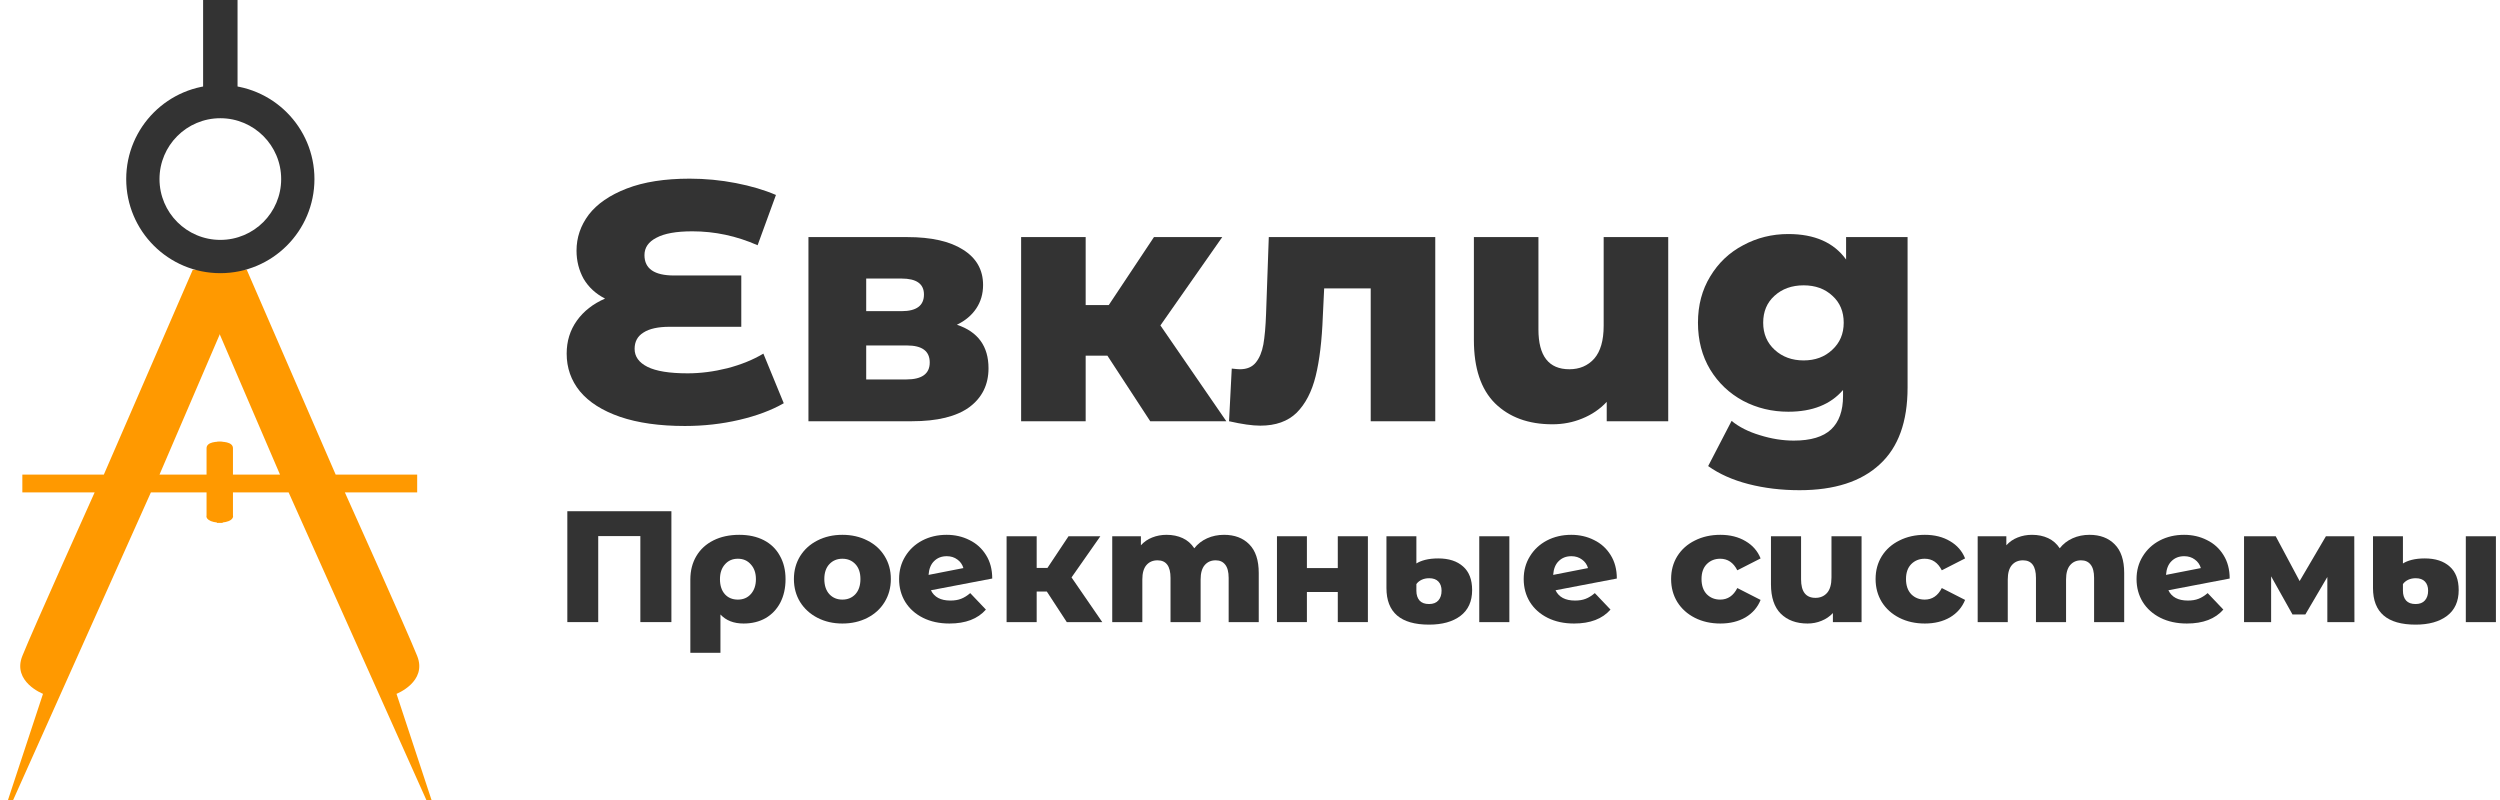
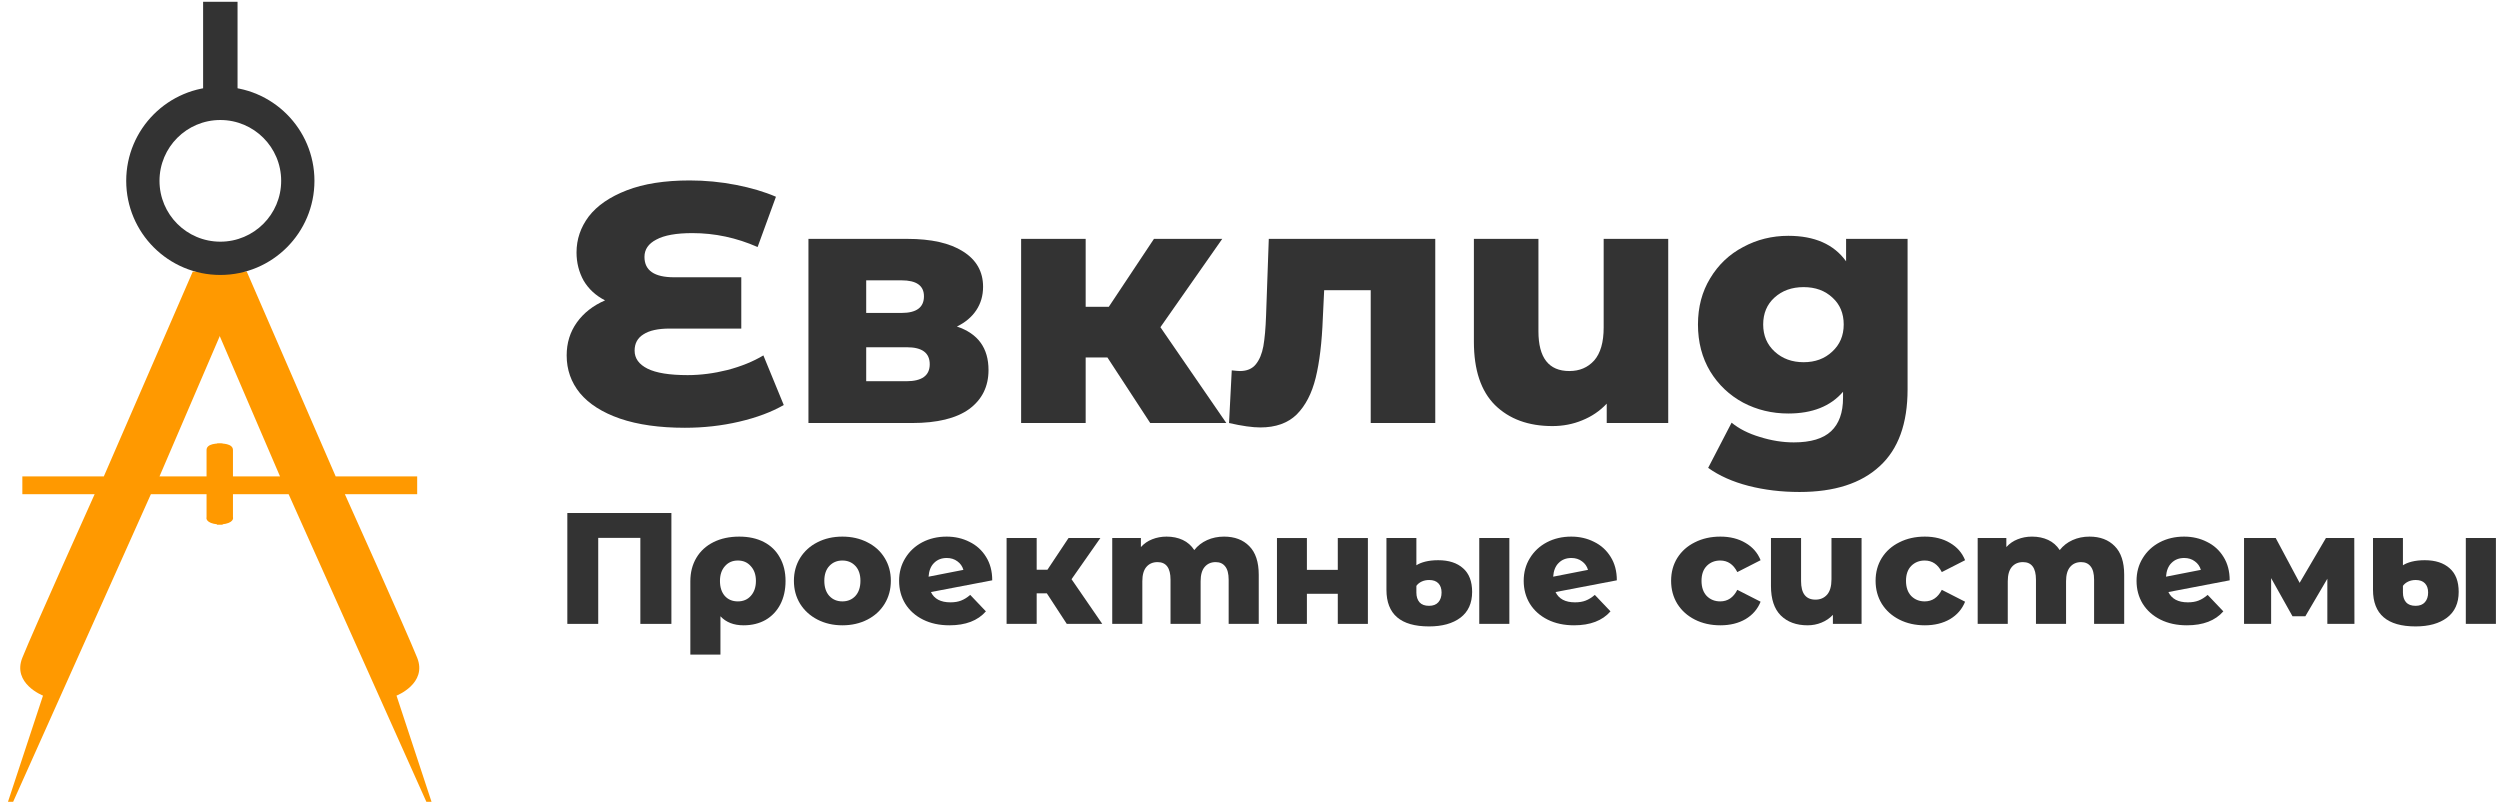
- <svg xmlns="http://www.w3.org/2000/svg" width="225" height="72" viewBox="0 0 225 72" fill="none">
+ <svg xmlns="http://www.w3.org/2000/svg" width="224" height="72" viewBox="0 0 225 72" fill="none">
  <path d="M70.538 36.291C69.438 36.922 68.103 37.422 66.533 37.789C64.963 38.156 63.333 38.339 61.641 38.339C59.358 38.339 57.411 38.064 55.801 37.514C54.211 36.963 53.008 36.199 52.193 35.22C51.398 34.242 51 33.111 51 31.826C51 30.705 51.306 29.716 51.917 28.86C52.529 28.004 53.375 27.342 54.455 26.873C53.619 26.445 52.977 25.854 52.529 25.099C52.101 24.325 51.887 23.479 51.887 22.561C51.887 21.379 52.254 20.299 52.987 19.32C53.742 18.342 54.883 17.557 56.412 16.966C57.941 16.375 59.827 16.079 62.069 16.079C63.475 16.079 64.862 16.212 66.227 16.477C67.593 16.742 68.796 17.099 69.835 17.547L68.184 22.072C66.288 21.236 64.332 20.819 62.313 20.819C60.866 20.819 59.786 21.012 59.072 21.4C58.359 21.767 58.002 22.286 58.002 22.959C58.002 24.182 58.889 24.794 60.662 24.794H66.716V29.411H60.265C59.225 29.411 58.44 29.584 57.91 29.93C57.38 30.257 57.115 30.746 57.115 31.398C57.115 32.091 57.503 32.632 58.277 33.019C59.052 33.406 60.255 33.6 61.885 33.6C63.047 33.6 64.24 33.447 65.463 33.141C66.706 32.815 67.787 32.377 68.704 31.826L70.538 36.291Z" fill="#333333" />
  <path d="M86.122 29.227C88.018 29.859 88.966 31.164 88.966 33.141C88.966 34.629 88.385 35.801 87.223 36.657C86.061 37.493 84.349 37.911 82.086 37.911H72.76V21.338H81.658C83.819 21.338 85.49 21.716 86.673 22.47C87.876 23.224 88.477 24.284 88.477 25.65C88.477 26.445 88.273 27.148 87.865 27.76C87.458 28.371 86.877 28.86 86.122 29.227ZM77.958 28.004H81.138C82.484 28.004 83.156 27.505 83.156 26.506C83.156 25.548 82.484 25.069 81.138 25.069H77.958V28.004ZM81.567 34.15C82.973 34.15 83.676 33.641 83.676 32.621C83.676 31.602 82.993 31.092 81.628 31.092H77.958V34.15H81.567Z" fill="#333333" />
  <path d="M99.667 32.01H97.71V37.911H91.901V21.338H97.71V27.454H99.79L103.856 21.338H110.002L104.437 29.288L110.369 37.911H103.52L99.667 32.01Z" fill="#333333" />
  <path d="M129.174 21.338V37.911H123.364V25.956H119.175L119.053 28.493C118.971 30.654 118.757 32.438 118.411 33.844C118.064 35.251 117.493 36.352 116.698 37.147C115.903 37.921 114.813 38.309 113.427 38.309C112.713 38.309 111.775 38.176 110.613 37.911L110.858 33.172C111.225 33.212 111.47 33.233 111.592 33.233C112.224 33.233 112.703 33.029 113.029 32.621C113.355 32.214 113.579 31.673 113.702 31.001C113.824 30.308 113.906 29.39 113.946 28.249L114.191 21.338H129.174Z" fill="#333333" />
  <path d="M150.14 21.338V37.911H144.605V36.168C143.994 36.821 143.26 37.32 142.404 37.666C141.568 38.013 140.671 38.186 139.713 38.186C137.552 38.186 135.83 37.554 134.545 36.291C133.282 35.027 132.65 33.131 132.65 30.603V21.338H138.459V29.655C138.459 32.04 139.387 33.233 141.242 33.233C142.159 33.233 142.903 32.917 143.474 32.285C144.045 31.633 144.33 30.644 144.33 29.319V21.338H150.14Z" fill="#333333" />
  <path d="M171.682 21.338V34.884C171.682 37.962 170.847 40.266 169.175 41.794C167.504 43.343 165.098 44.118 161.959 44.118C160.328 44.118 158.799 43.935 157.372 43.568C155.946 43.201 154.733 42.661 153.734 41.947L155.844 37.88C156.516 38.431 157.362 38.859 158.382 39.165C159.421 39.491 160.44 39.654 161.439 39.654C162.968 39.654 164.089 39.318 164.803 38.645C165.516 37.972 165.873 36.973 165.873 35.648V35.098C164.752 36.403 163.111 37.055 160.95 37.055C159.482 37.055 158.127 36.729 156.883 36.076C155.64 35.404 154.651 34.466 153.917 33.263C153.183 32.04 152.817 30.634 152.817 29.044C152.817 27.474 153.183 26.088 153.917 24.885C154.651 23.662 155.64 22.725 156.883 22.072C158.127 21.4 159.482 21.063 160.95 21.063C163.315 21.063 165.047 21.828 166.148 23.357V21.338H171.682ZM162.326 32.438C163.366 32.438 164.222 32.122 164.894 31.49C165.587 30.858 165.934 30.043 165.934 29.044C165.934 28.045 165.598 27.24 164.925 26.628C164.252 25.996 163.386 25.68 162.326 25.68C161.266 25.68 160.389 25.996 159.696 26.628C159.024 27.24 158.687 28.045 158.687 29.044C158.687 30.043 159.034 30.858 159.727 31.49C160.42 32.122 161.286 32.438 162.326 32.438Z" fill="#333333" />
  <path d="M60.426 46.01V55.989H57.632V48.248H53.84V55.989H51.06V46.01H60.426Z" fill="#333333" />
  <path d="M66.536 48.134C67.382 48.134 68.119 48.295 68.746 48.618C69.373 48.942 69.853 49.407 70.186 50.016C70.528 50.614 70.699 51.318 70.699 52.125C70.699 52.924 70.542 53.627 70.228 54.235C69.915 54.834 69.473 55.3 68.903 55.632C68.332 55.955 67.672 56.117 66.921 56.117C66.037 56.117 65.344 55.846 64.84 55.304V58.754H62.131V52.154C62.131 51.355 62.312 50.652 62.673 50.044C63.034 49.436 63.547 48.965 64.213 48.633C64.878 48.3 65.653 48.134 66.536 48.134ZM66.408 53.964C66.893 53.964 67.282 53.798 67.577 53.465C67.881 53.123 68.033 52.676 68.033 52.125C68.033 51.574 67.881 51.132 67.577 50.8C67.282 50.457 66.893 50.286 66.408 50.286C65.923 50.286 65.534 50.457 65.239 50.8C64.945 51.132 64.797 51.574 64.797 52.125C64.797 52.686 64.94 53.133 65.225 53.465C65.519 53.798 65.914 53.964 66.408 53.964Z" fill="#333333" />
  <path d="M75.814 56.117C74.987 56.117 74.241 55.946 73.576 55.604C72.911 55.261 72.388 54.786 72.008 54.178C71.637 53.57 71.452 52.881 71.452 52.111C71.452 51.351 71.637 50.666 72.008 50.058C72.388 49.45 72.906 48.98 73.562 48.647C74.227 48.305 74.978 48.134 75.814 48.134C76.65 48.134 77.401 48.305 78.067 48.647C78.732 48.98 79.25 49.45 79.62 50.058C79.991 50.657 80.176 51.341 80.176 52.111C80.176 52.881 79.991 53.57 79.62 54.178C79.25 54.786 78.732 55.261 78.067 55.604C77.401 55.946 76.65 56.117 75.814 56.117ZM75.814 53.964C76.289 53.964 76.679 53.803 76.983 53.48C77.287 53.147 77.439 52.691 77.439 52.111C77.439 51.541 77.287 51.094 76.983 50.771C76.679 50.448 76.289 50.286 75.814 50.286C75.339 50.286 74.949 50.448 74.645 50.771C74.341 51.094 74.189 51.541 74.189 52.111C74.189 52.691 74.341 53.147 74.645 53.48C74.949 53.803 75.339 53.964 75.814 53.964Z" fill="#333333" />
  <path d="M85.538 54.05C85.909 54.05 86.227 53.998 86.493 53.893C86.769 53.788 87.044 53.617 87.32 53.38L88.731 54.862C87.999 55.699 86.906 56.117 85.452 56.117C84.549 56.117 83.756 55.946 83.072 55.604C82.387 55.261 81.855 54.786 81.475 54.178C81.104 53.57 80.919 52.881 80.919 52.111C80.919 51.351 81.104 50.671 81.475 50.072C81.846 49.464 82.354 48.989 83 48.647C83.656 48.305 84.388 48.134 85.196 48.134C85.947 48.134 86.631 48.291 87.249 48.604C87.876 48.908 88.375 49.36 88.745 49.959C89.116 50.548 89.301 51.251 89.301 52.068L83.784 53.123C84.079 53.741 84.663 54.05 85.538 54.05ZM85.21 50.058C84.744 50.058 84.364 50.206 84.07 50.5C83.775 50.785 83.609 51.199 83.571 51.74L86.707 51.127C86.612 50.804 86.431 50.548 86.165 50.358C85.899 50.158 85.581 50.058 85.21 50.058Z" fill="#333333" />
  <path d="M94.214 53.237H93.301V55.989H90.593V48.262H93.301V51.113H94.271L96.167 48.262H99.032L96.438 51.968L99.203 55.989H96.01L94.214 53.237Z" fill="#333333" />
  <path d="M110.165 48.134C111.116 48.134 111.871 48.419 112.432 48.989C113.002 49.559 113.287 50.419 113.287 51.569V55.989H110.579V52.011C110.579 51.47 110.474 51.07 110.265 50.814C110.066 50.557 109.78 50.429 109.41 50.429C109.001 50.429 108.673 50.572 108.426 50.857C108.179 51.142 108.056 51.574 108.056 52.154V55.989H105.347V52.011C105.347 50.956 104.957 50.429 104.178 50.429C103.76 50.429 103.427 50.572 103.18 50.857C102.933 51.142 102.81 51.574 102.81 52.154V55.989H100.101V48.262H102.681V49.075C102.966 48.761 103.304 48.528 103.693 48.376C104.093 48.215 104.525 48.134 104.991 48.134C105.532 48.134 106.017 48.234 106.445 48.433C106.872 48.633 107.219 48.937 107.485 49.346C107.789 48.956 108.174 48.657 108.64 48.447C109.106 48.238 109.614 48.134 110.165 48.134Z" fill="#333333" />
  <path d="M114.927 48.262H117.621V51.127H120.401V48.262H123.11V55.989H120.401V53.28H117.621V55.989H114.927V48.262Z" fill="#333333" />
  <path d="M128.615 56.217C126.058 56.217 124.78 55.119 124.78 52.924V48.262H127.474V50.714C127.674 50.581 127.94 50.472 128.272 50.386C128.615 50.301 129.004 50.258 129.441 50.258C130.392 50.258 131.138 50.5 131.679 50.985C132.221 51.46 132.492 52.168 132.492 53.109C132.492 54.126 132.14 54.9 131.437 55.433C130.743 55.955 129.802 56.217 128.615 56.217ZM133.133 48.262H135.842V55.989H133.133V48.262ZM128.615 54.363C128.985 54.363 129.266 54.254 129.456 54.035C129.646 53.817 129.741 53.527 129.741 53.166C129.741 52.814 129.646 52.539 129.456 52.339C129.266 52.14 128.99 52.04 128.629 52.04C128.372 52.04 128.144 52.087 127.945 52.182C127.745 52.277 127.588 52.406 127.474 52.567V53.166C127.474 53.537 127.569 53.831 127.759 54.05C127.949 54.259 128.234 54.363 128.615 54.363Z" fill="#333333" />
  <path d="M141.752 54.05C142.123 54.05 142.441 53.998 142.707 53.893C142.983 53.788 143.258 53.617 143.534 53.38L144.945 54.862C144.213 55.699 143.12 56.117 141.666 56.117C140.764 56.117 139.97 55.946 139.286 55.604C138.602 55.261 138.069 54.786 137.689 54.178C137.319 53.57 137.133 52.881 137.133 52.111C137.133 51.351 137.319 50.671 137.689 50.072C138.06 49.464 138.568 48.989 139.215 48.647C139.87 48.305 140.602 48.134 141.41 48.134C142.161 48.134 142.845 48.291 143.463 48.604C144.09 48.908 144.589 49.36 144.959 49.959C145.33 50.548 145.515 51.251 145.515 52.068L139.999 53.123C140.293 53.741 140.878 54.05 141.752 54.05ZM141.424 50.058C140.958 50.058 140.578 50.206 140.284 50.5C139.989 50.785 139.823 51.199 139.785 51.74L142.921 51.127C142.826 50.804 142.645 50.548 142.379 50.358C142.113 50.158 141.795 50.058 141.424 50.058Z" fill="#333333" />
  <path d="M154.833 56.117C153.978 56.117 153.213 55.946 152.538 55.604C151.863 55.261 151.336 54.786 150.955 54.178C150.585 53.57 150.4 52.881 150.4 52.111C150.4 51.341 150.585 50.657 150.955 50.058C151.336 49.45 151.863 48.98 152.538 48.647C153.213 48.305 153.978 48.134 154.833 48.134C155.707 48.134 156.463 48.324 157.1 48.704C157.736 49.075 158.188 49.593 158.454 50.258L156.358 51.327C156.007 50.633 155.493 50.286 154.819 50.286C154.334 50.286 153.93 50.448 153.607 50.771C153.293 51.094 153.137 51.541 153.137 52.111C153.137 52.691 153.293 53.147 153.607 53.48C153.93 53.803 154.334 53.964 154.819 53.964C155.493 53.964 156.007 53.617 156.358 52.924L158.454 53.993C158.188 54.658 157.736 55.181 157.1 55.561C156.463 55.931 155.707 56.117 154.833 56.117Z" fill="#333333" />
  <path d="M167.541 48.262V55.989H164.961V55.176C164.676 55.48 164.334 55.713 163.935 55.874C163.545 56.036 163.127 56.117 162.68 56.117C161.673 56.117 160.87 55.822 160.271 55.233C159.682 54.644 159.387 53.76 159.387 52.581V48.262H162.096V52.14C162.096 53.252 162.528 53.807 163.393 53.807C163.821 53.807 164.167 53.66 164.433 53.365C164.7 53.061 164.833 52.6 164.833 51.983V48.262H167.541Z" fill="#333333" />
  <path d="M173.237 56.117C172.382 56.117 171.616 55.946 170.942 55.604C170.267 55.261 169.74 54.786 169.359 54.178C168.989 53.57 168.803 52.881 168.803 52.111C168.803 51.341 168.989 50.657 169.359 50.058C169.74 49.45 170.267 48.98 170.942 48.647C171.616 48.305 172.382 48.134 173.237 48.134C174.111 48.134 174.867 48.324 175.503 48.704C176.14 49.075 176.592 49.593 176.858 50.258L174.762 51.327C174.411 50.633 173.897 50.286 173.223 50.286C172.738 50.286 172.334 50.448 172.011 50.771C171.697 51.094 171.54 51.541 171.54 52.111C171.54 52.691 171.697 53.147 172.011 53.48C172.334 53.803 172.738 53.964 173.223 53.964C173.897 53.964 174.411 53.617 174.762 52.924L176.858 53.993C176.592 54.658 176.14 55.181 175.503 55.561C174.867 55.931 174.111 56.117 173.237 56.117Z" fill="#333333" />
  <path d="M188.055 48.134C189.005 48.134 189.761 48.419 190.321 48.989C190.892 49.559 191.177 50.419 191.177 51.569V55.989H188.468V52.011C188.468 51.47 188.364 51.07 188.155 50.814C187.955 50.557 187.67 50.429 187.299 50.429C186.891 50.429 186.563 50.572 186.316 50.857C186.069 51.142 185.945 51.574 185.945 52.154V55.989H183.237V52.011C183.237 50.956 182.847 50.429 182.068 50.429C181.649 50.429 181.317 50.572 181.07 50.857C180.823 51.142 180.699 51.574 180.699 52.154V55.989H177.991V48.262H180.571V49.075C180.856 48.761 181.193 48.528 181.583 48.376C181.982 48.215 182.414 48.134 182.88 48.134C183.422 48.134 183.907 48.234 184.334 48.433C184.762 48.633 185.109 48.937 185.375 49.346C185.679 48.956 186.064 48.657 186.53 48.447C186.995 48.238 187.504 48.134 188.055 48.134Z" fill="#333333" />
  <path d="M196.908 54.05C197.279 54.05 197.597 53.998 197.863 53.893C198.139 53.788 198.414 53.617 198.69 53.38L200.101 54.862C199.369 55.699 198.277 56.117 196.822 56.117C195.92 56.117 195.126 55.946 194.442 55.604C193.758 55.261 193.225 54.786 192.845 54.178C192.475 53.57 192.289 52.881 192.289 52.111C192.289 51.351 192.475 50.671 192.845 50.072C193.216 49.464 193.724 48.989 194.371 48.647C195.026 48.305 195.758 48.134 196.566 48.134C197.317 48.134 198.001 48.291 198.619 48.604C199.246 48.908 199.745 49.36 200.115 49.959C200.486 50.548 200.671 51.251 200.671 52.068L195.155 53.123C195.449 53.741 196.034 54.05 196.908 54.05ZM196.58 50.058C196.114 50.058 195.734 50.206 195.44 50.5C195.145 50.785 194.979 51.199 194.941 51.74L198.077 51.127C197.982 50.804 197.801 50.548 197.535 50.358C197.269 50.158 196.951 50.058 196.58 50.058Z" fill="#333333" />
  <path d="M209.461 55.989V51.926L207.48 55.304H206.325L204.401 51.869V55.989H201.963V48.262H204.814L206.967 52.296L209.333 48.262H211.885L211.899 55.989H209.461Z" fill="#333333" />
  <path d="M217.404 56.217C214.848 56.217 213.57 55.119 213.57 52.924V48.262H216.264V50.714C216.464 50.581 216.73 50.472 217.062 50.386C217.404 50.301 217.794 50.258 218.231 50.258C219.182 50.258 219.928 50.5 220.469 50.985C221.011 51.46 221.282 52.168 221.282 53.109C221.282 54.126 220.93 54.9 220.227 55.433C219.533 55.955 218.592 56.217 217.404 56.217ZM221.923 48.262H224.632V55.989H221.923V48.262ZM217.404 54.363C217.775 54.363 218.055 54.254 218.245 54.035C218.436 53.817 218.531 53.527 218.531 53.166C218.531 52.814 218.436 52.539 218.245 52.339C218.055 52.14 217.78 52.04 217.419 52.04C217.162 52.04 216.934 52.087 216.734 52.182C216.535 52.277 216.378 52.406 216.264 52.567V53.166C216.264 53.537 216.359 53.831 216.549 54.05C216.739 54.259 217.024 54.363 217.404 54.363Z" fill="#333333" />
  <path d="M9.345 42.715L17.351 24.276H20.036V29.492L14.355 42.715H18.59V40.339C18.59 39.76 19.554 39.719 20.036 39.77V47.053C18.714 47.053 18.521 46.605 18.59 46.382V44.316H13.58L1.184 72H0.719L3.87 62.445C3.87 62.445 1.081 61.36 2.011 59.036C2.94 56.712 8.518 44.316 8.518 44.316H2.011V42.715H9.345Z" fill="#FF9900" />
  <path d="M30.211 42.715L22.206 24.276H19.52V29.492L25.201 42.715H20.966V40.339C20.966 39.76 20.002 39.719 19.52 39.77V47.053C20.842 47.053 21.035 46.605 20.966 46.382V44.316H25.976L38.372 72H38.837L35.686 62.445C35.686 62.445 38.475 61.36 37.546 59.036C36.616 56.712 31.038 44.316 31.038 44.316H37.546V42.715H30.211Z" fill="#FF9900" />
  <path fill-rule="evenodd" clip-rule="evenodd" d="M19.83 21.59C22.854 21.59 25.305 19.139 25.305 16.115C25.305 13.091 22.854 10.64 19.83 10.64C16.806 10.64 14.355 13.091 14.355 16.115C14.355 19.139 16.806 21.59 19.83 21.59ZM19.83 24.585C24.508 24.585 28.3 20.793 28.3 16.115C28.3 11.437 24.508 7.644 19.83 7.644C15.152 7.644 11.359 11.437 11.359 16.115C11.359 20.793 15.152 24.585 19.83 24.585Z" fill="#333333" />
  <path d="M18.28 0H21.379V8.161H18.28V0Z" fill="#333333" />
</svg>
